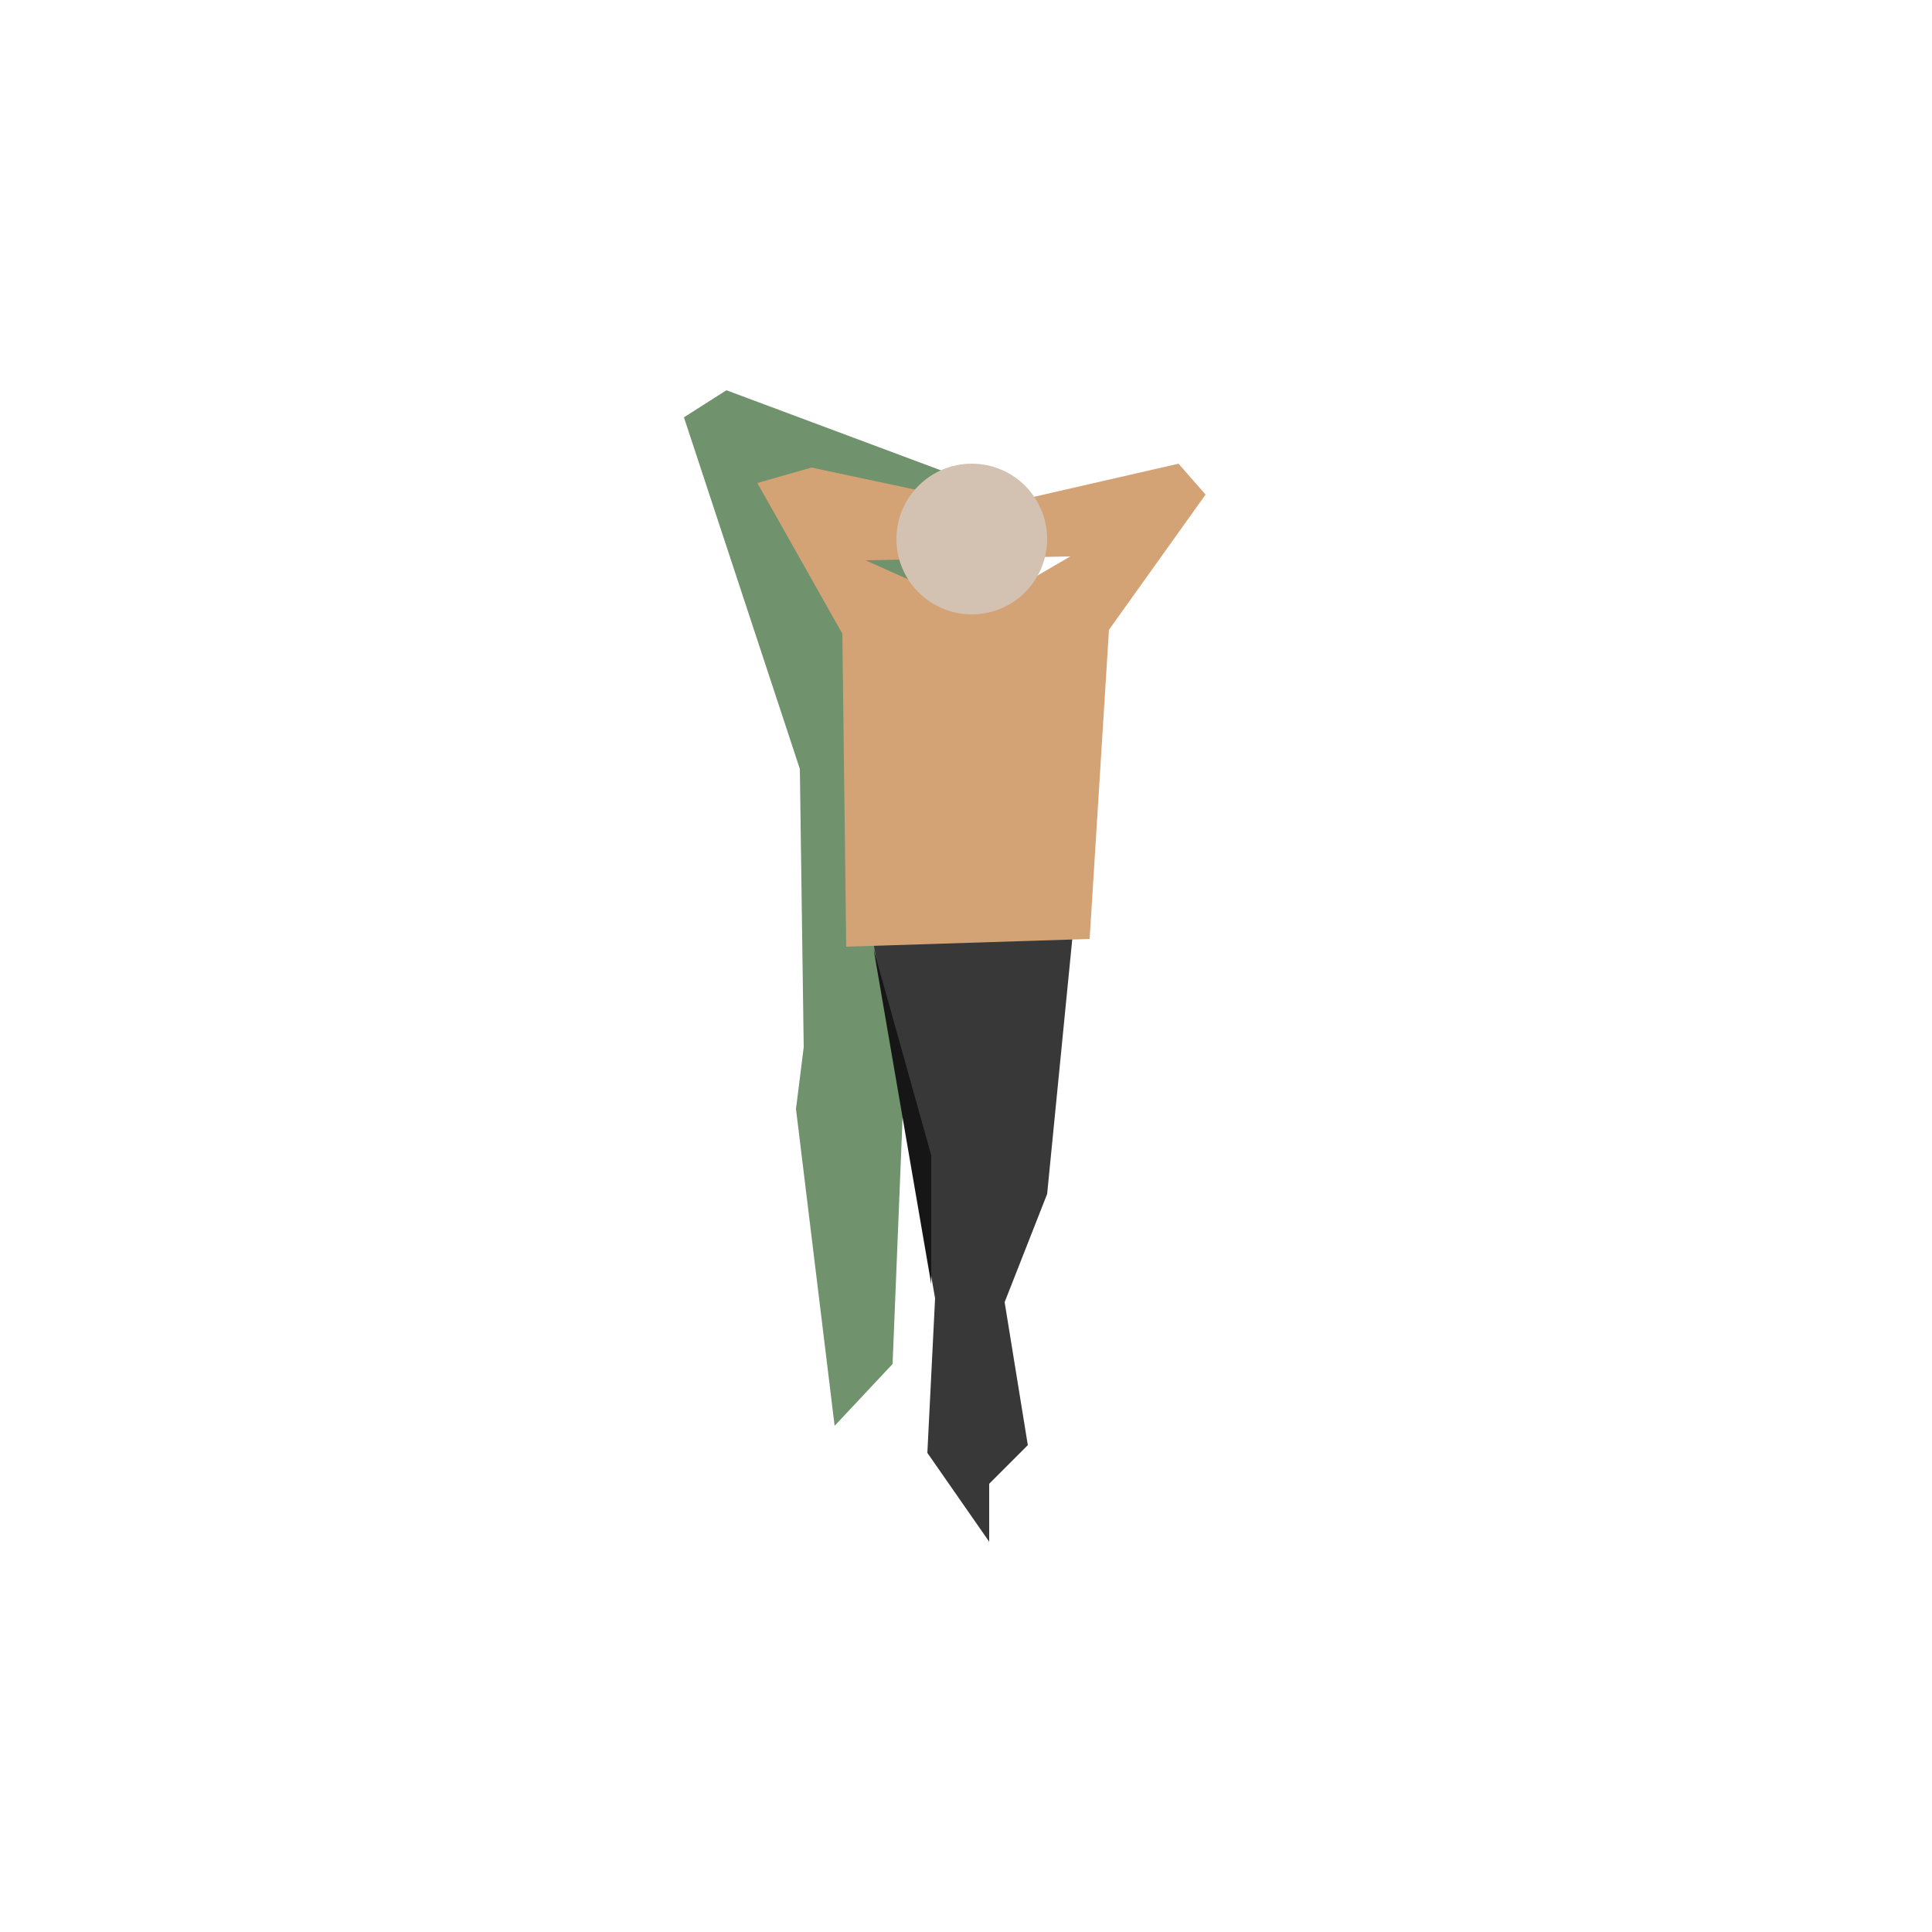
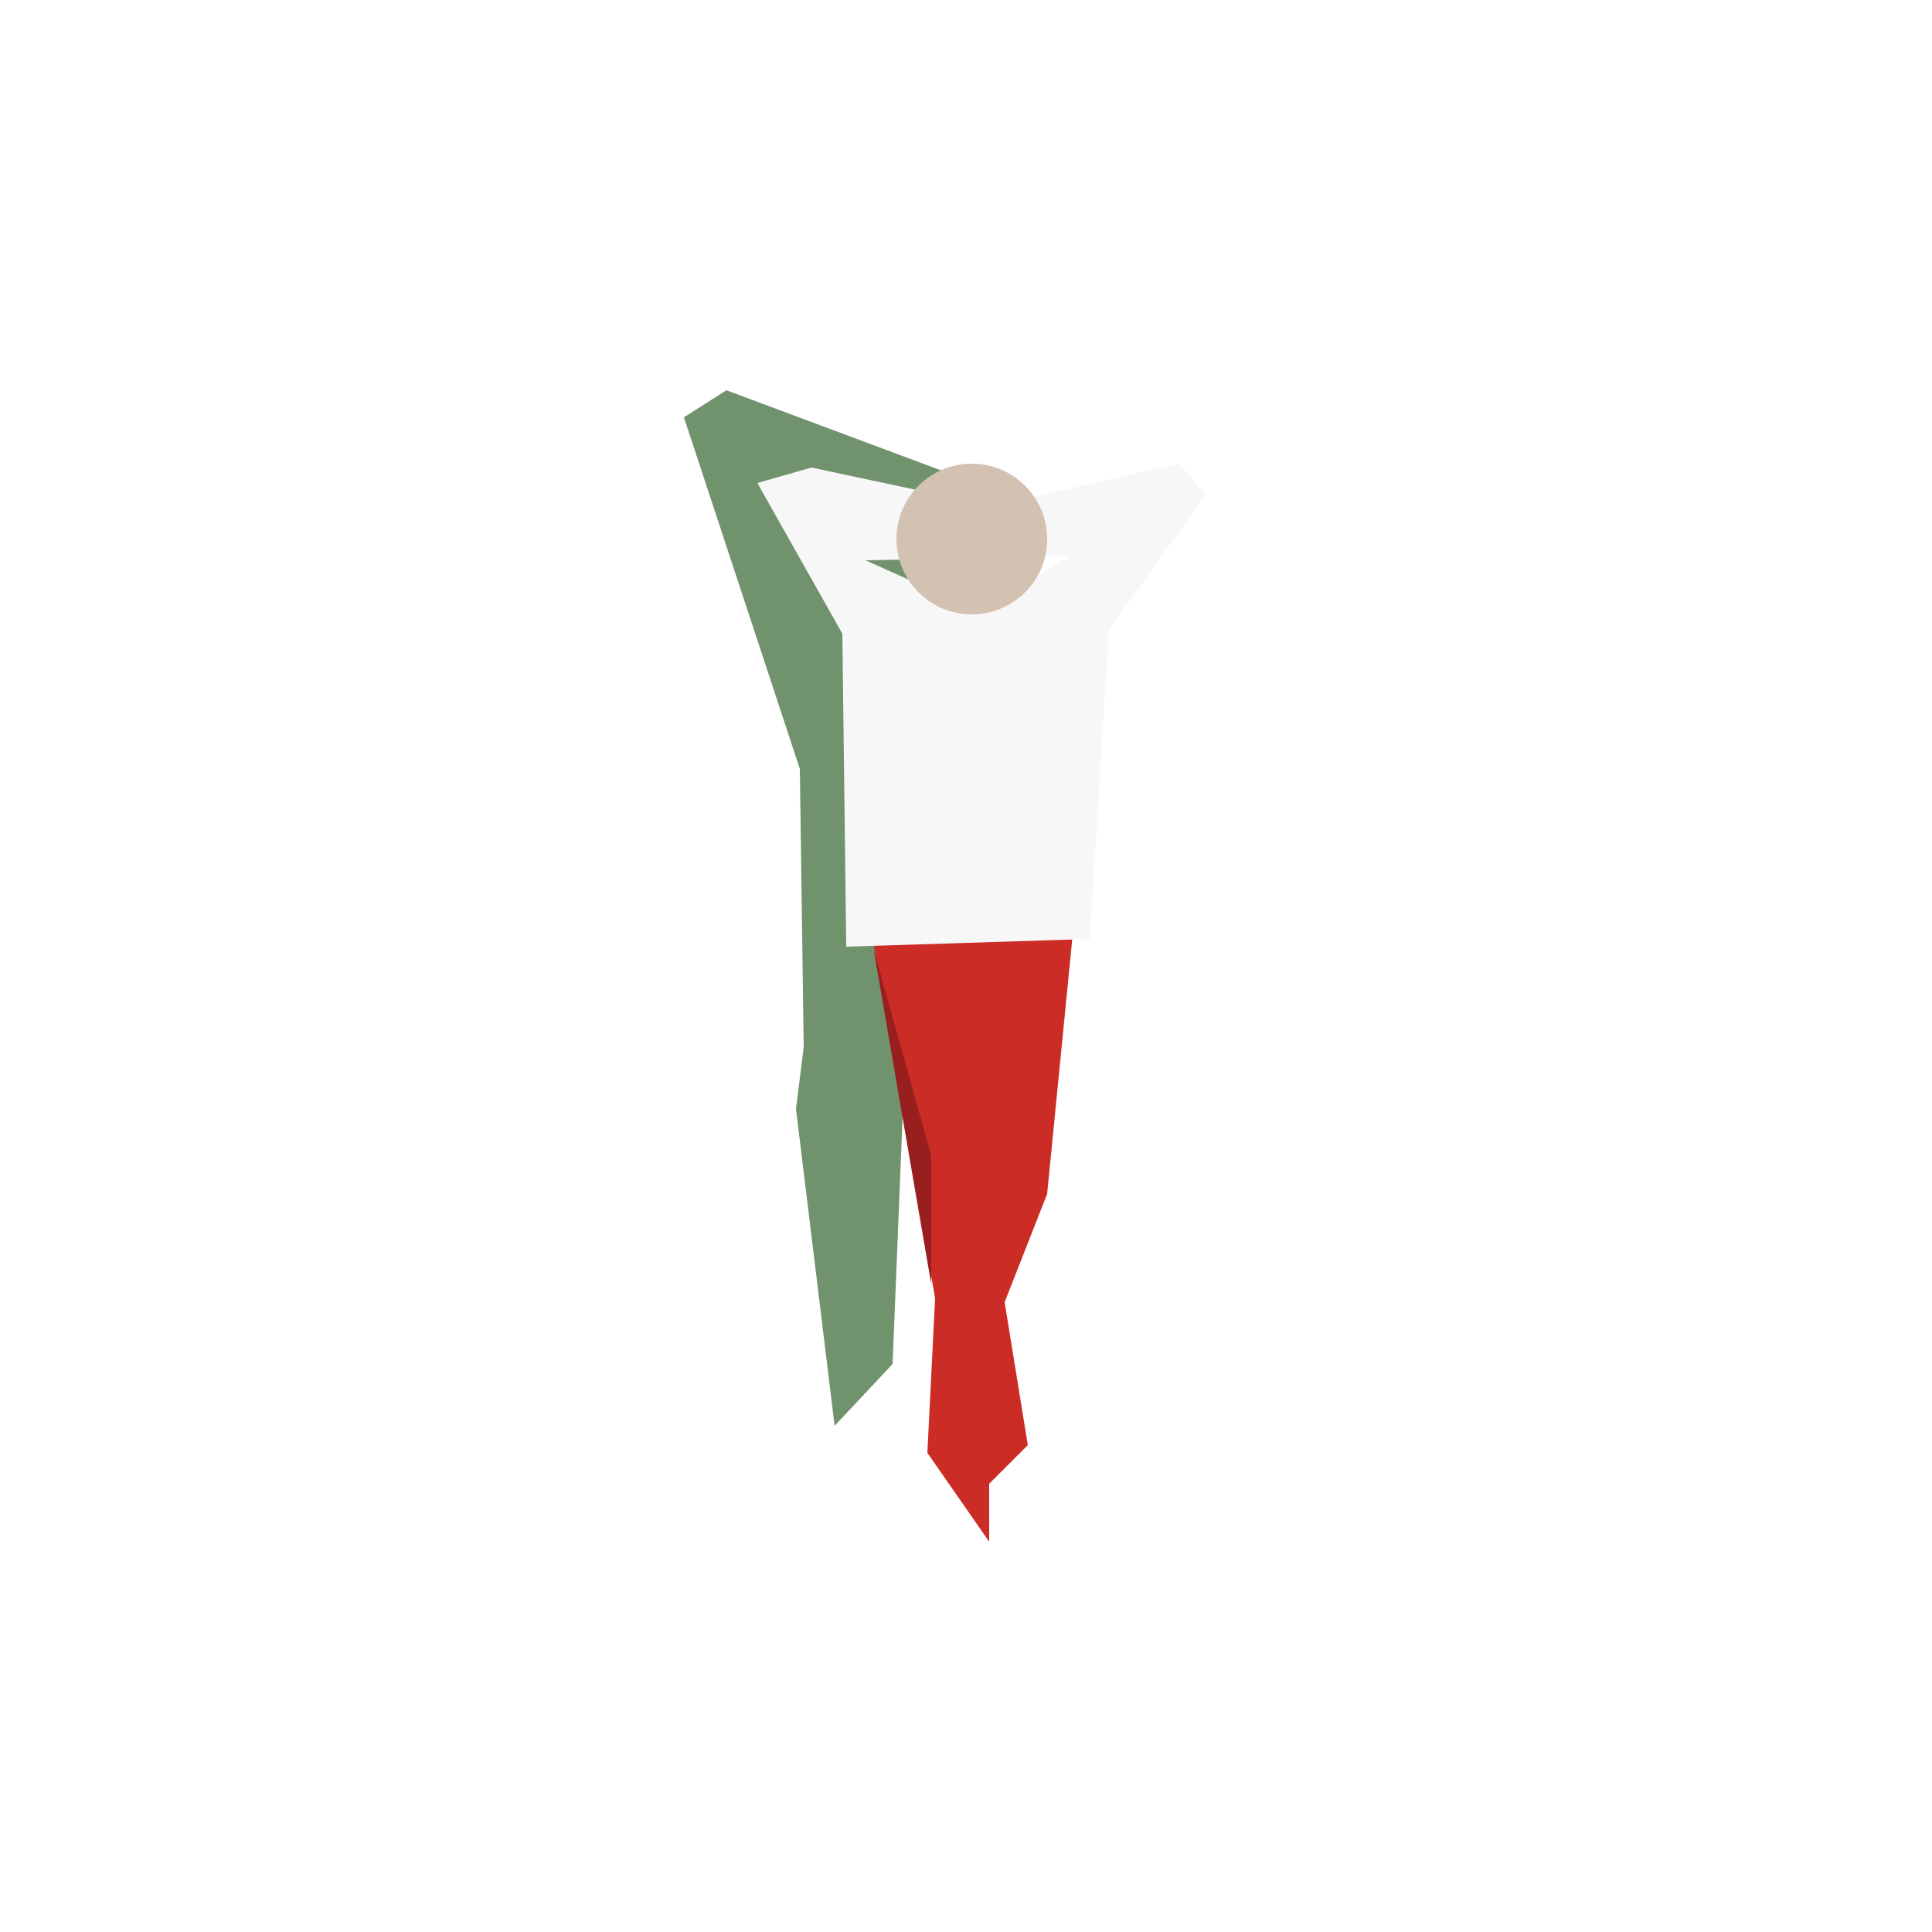
- <svg xmlns="http://www.w3.org/2000/svg" version="1.1" x="0px" y="0px" viewBox="0 0 500 500" style="enable-background:new 0 0 500 500;" xml:space="preserve">
+ <svg xmlns="http://www.w3.org/2000/svg" version="1.1" id="Layer_1" x="0px" y="0px" viewBox="0 0 500 500" style="enable-background:new 0 0 500 500;" xml:space="preserve">
  <style type="text/css">
	.st0{fill:#70926C;}
- 	.st1{fill:#383839;}
- 	.st2{fill:#D4A375;}
+ 	.st1{fill:#CC2C26;}
+ 	.st2{fill:#F7F7F7;}
	.st3{fill:#D3C1B2;}
- 	.st4{fill:#161616;}
+ 	.st4{fill:#991F1F;}
</style>
  <g id="Capa_1">
</g>
  <g id="Capa_2">
    <polygon class="st0" points="263,129 188,101 177,108 207,199 208,271 206,287 216,369 231,353 234,279  " />
    <polygon class="st1" points="225,238 278,238 271,309 260,337 266,374 256,384 256,399 240,376 242,336  " />
    <path class="st2" d="M305,120l-48,11l-47-10l-14,4l22,39l1,81l63-2l5-80l25-35L305,120z M253,158l-29-13l53-1L253,158z" />
    <circle class="st3" cx="251.5" cy="139.5" r="19.5" />
    <polygon class="st4" points="241,332.3 241,299 226.1,245.7  " />
  </g>
</svg>
